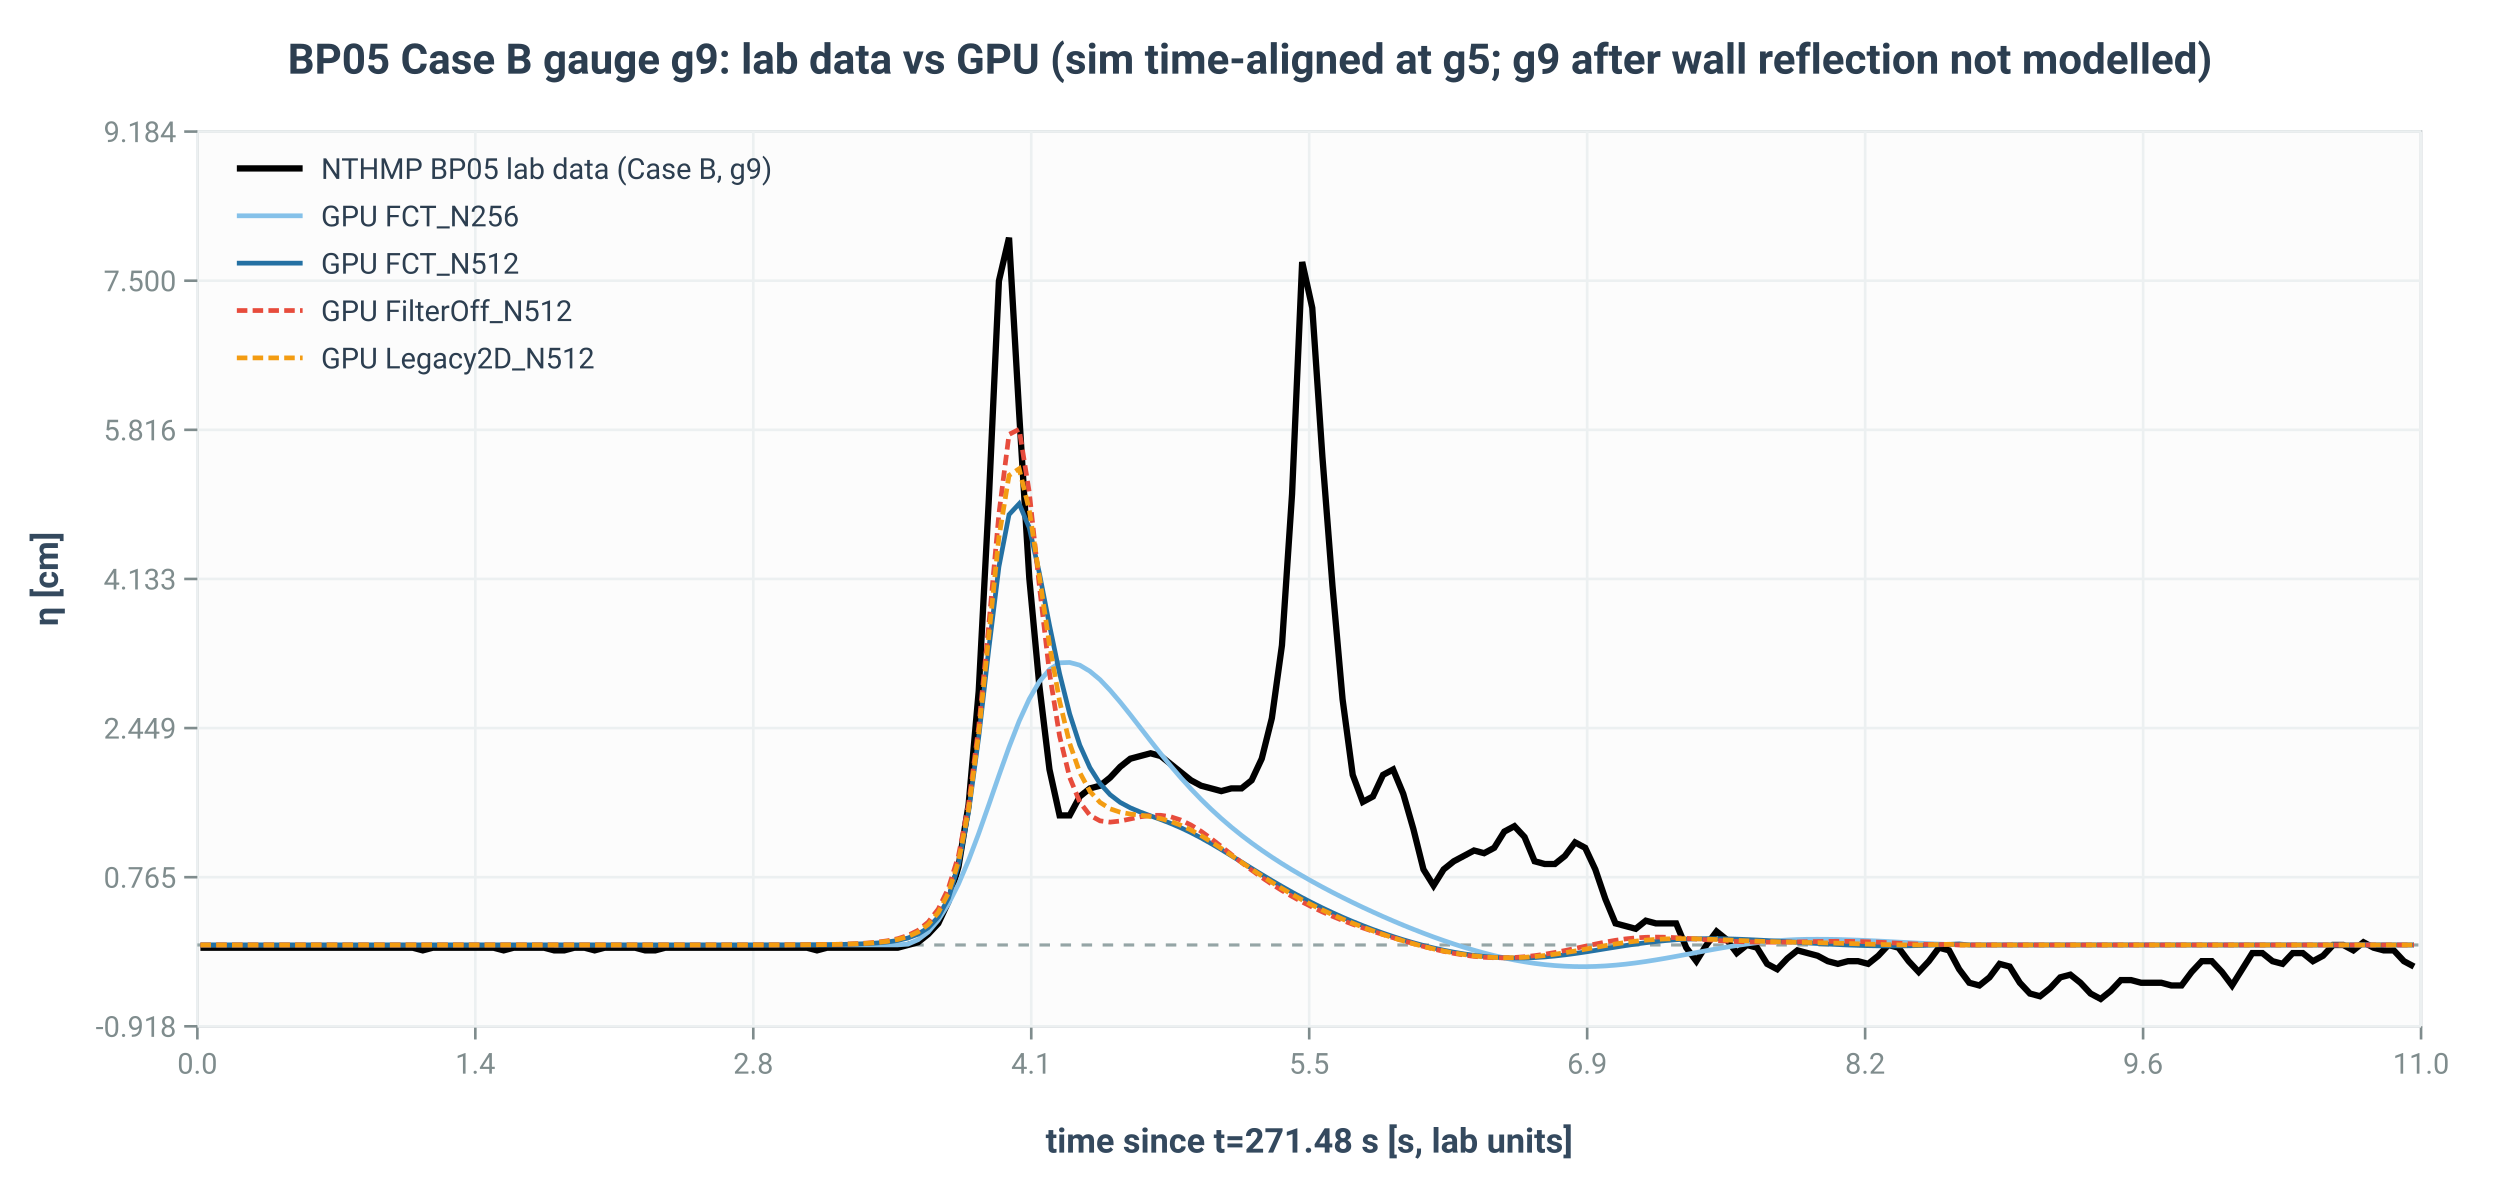
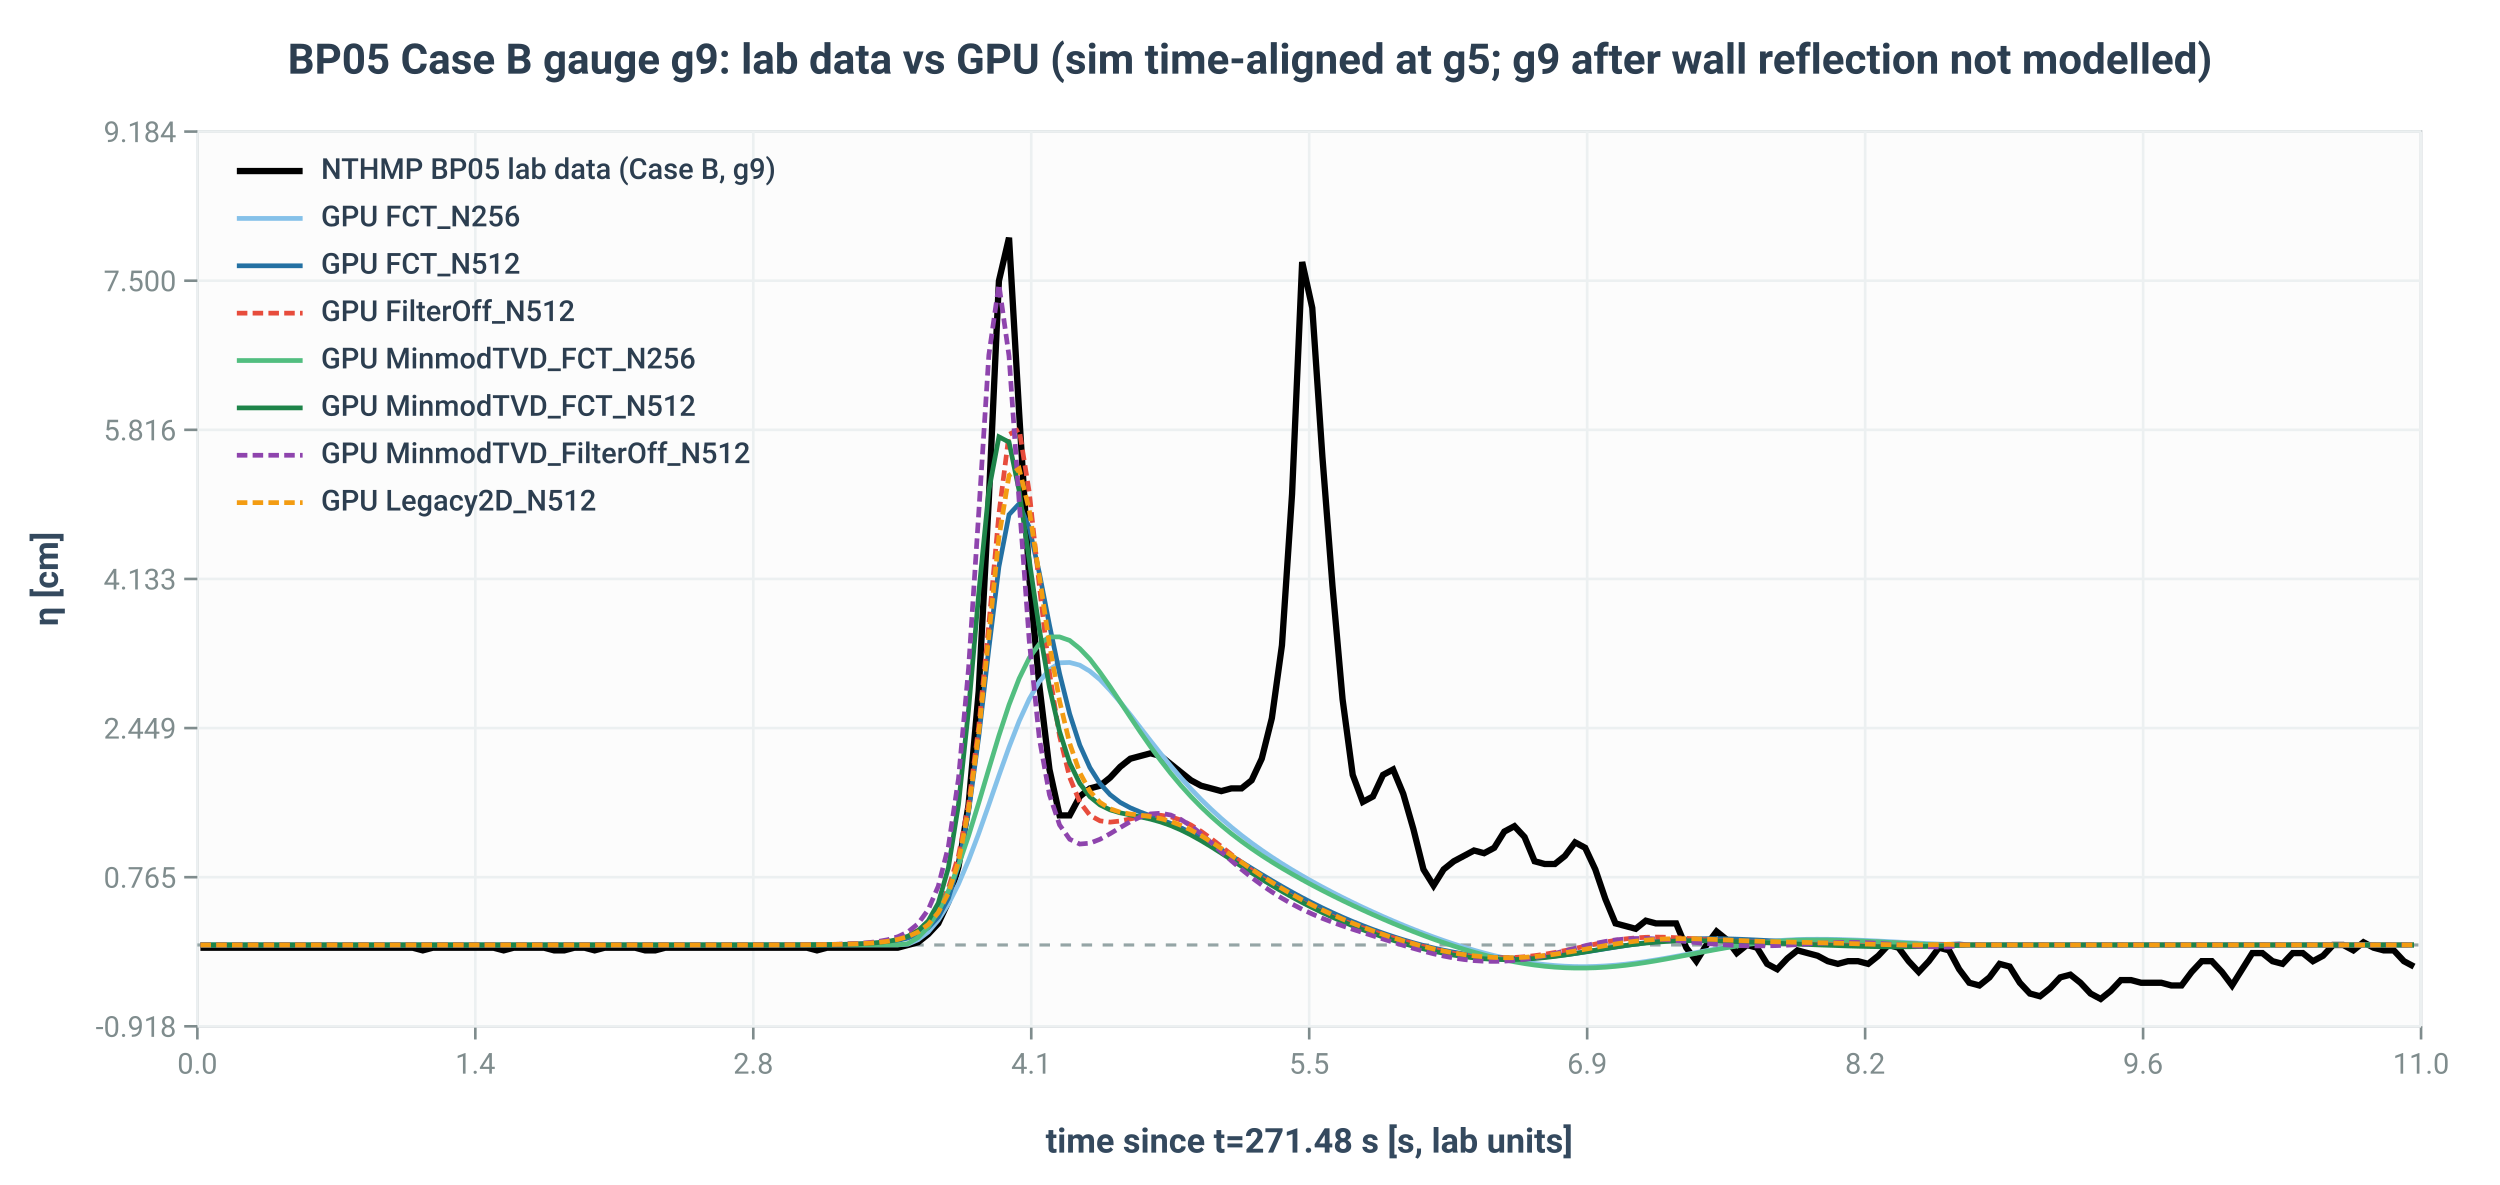
<svg xmlns="http://www.w3.org/2000/svg" viewBox="0 0 950 450" width="950" height="450" style="background-color: #ffffff; font-family: -apple-system, BlinkMacSystemFont, Segoe UI, Roboto, sans-serif;">
  <text x="475.0" y="28" text-anchor="middle" font-size="16" font-weight="bold" fill="#2c3e50">BP05 Case B gauge g9: lab data vs GPU (sim time-aligned at g5; g9 after wall reflection not modelled)</text>
  <rect x="75" y="50" width="845" height="340" fill="#fcfcfc" stroke="#bdc3c7" stroke-width="1" />
  <line x1="75.0" y1="50" x2="75.0" y2="390" stroke="#ecf0f1" stroke-width="1" />
  <line x1="75.0" y1="390" x2="75.0" y2="395" stroke="#7f8c8d" stroke-width="1" />
  <text x="75.0" y="408" text-anchor="middle" font-size="11" fill="#7f8c8d">0.0</text>
  <line x1="180.625" y1="50" x2="180.625" y2="390" stroke="#ecf0f1" stroke-width="1" />
  <line x1="180.625" y1="390" x2="180.625" y2="395" stroke="#7f8c8d" stroke-width="1" />
  <text x="180.625" y="408" text-anchor="middle" font-size="11" fill="#7f8c8d">1.4</text>
  <line x1="286.25" y1="50" x2="286.25" y2="390" stroke="#ecf0f1" stroke-width="1" />
  <line x1="286.25" y1="390" x2="286.25" y2="395" stroke="#7f8c8d" stroke-width="1" />
  <text x="286.25" y="408" text-anchor="middle" font-size="11" fill="#7f8c8d">2.8</text>
  <line x1="391.875" y1="50" x2="391.875" y2="390" stroke="#ecf0f1" stroke-width="1" />
  <line x1="391.875" y1="390" x2="391.875" y2="395" stroke="#7f8c8d" stroke-width="1" />
  <text x="391.875" y="408" text-anchor="middle" font-size="11" fill="#7f8c8d">4.1</text>
  <line x1="497.5" y1="50" x2="497.5" y2="390" stroke="#ecf0f1" stroke-width="1" />
  <line x1="497.5" y1="390" x2="497.5" y2="395" stroke="#7f8c8d" stroke-width="1" />
  <text x="497.5" y="408" text-anchor="middle" font-size="11" fill="#7f8c8d">5.5</text>
  <line x1="603.125" y1="50" x2="603.125" y2="390" stroke="#ecf0f1" stroke-width="1" />
  <line x1="603.125" y1="390" x2="603.125" y2="395" stroke="#7f8c8d" stroke-width="1" />
  <text x="603.125" y="408" text-anchor="middle" font-size="11" fill="#7f8c8d">6.9</text>
  <line x1="708.75" y1="50" x2="708.75" y2="390" stroke="#ecf0f1" stroke-width="1" />
  <line x1="708.75" y1="390" x2="708.75" y2="395" stroke="#7f8c8d" stroke-width="1" />
  <text x="708.75" y="408" text-anchor="middle" font-size="11" fill="#7f8c8d">8.2</text>
  <line x1="814.375" y1="50" x2="814.375" y2="390" stroke="#ecf0f1" stroke-width="1" />
  <line x1="814.375" y1="390" x2="814.375" y2="395" stroke="#7f8c8d" stroke-width="1" />
  <text x="814.375" y="408" text-anchor="middle" font-size="11" fill="#7f8c8d">9.6</text>
  <line x1="920.0" y1="50" x2="920.0" y2="390" stroke="#ecf0f1" stroke-width="1" />
  <line x1="920.0" y1="390" x2="920.0" y2="395" stroke="#7f8c8d" stroke-width="1" />
  <text x="920.0" y="408" text-anchor="middle" font-size="11" fill="#7f8c8d">11.0</text>
  <line x1="75" y1="390.0" x2="920" y2="390.0" stroke="#ecf0f1" stroke-width="1" />
  <line x1="70" y1="390.0" x2="75" y2="390.0" stroke="#7f8c8d" stroke-width="1" />
  <text x="67" y="394.0" text-anchor="end" font-size="11" fill="#7f8c8d">-0.918</text>
  <line x1="75" y1="333.333" x2="920" y2="333.333" stroke="#ecf0f1" stroke-width="1" />
  <line x1="70" y1="333.333" x2="75" y2="333.333" stroke="#7f8c8d" stroke-width="1" />
  <text x="67" y="337.333" text-anchor="end" font-size="11" fill="#7f8c8d">0.765</text>
  <line x1="75" y1="276.667" x2="920" y2="276.667" stroke="#ecf0f1" stroke-width="1" />
  <line x1="70" y1="276.667" x2="75" y2="276.667" stroke="#7f8c8d" stroke-width="1" />
  <text x="67" y="280.667" text-anchor="end" font-size="11" fill="#7f8c8d">2.449</text>
  <line x1="75" y1="220.0" x2="920" y2="220.0" stroke="#ecf0f1" stroke-width="1" />
  <line x1="70" y1="220.0" x2="75" y2="220.0" stroke="#7f8c8d" stroke-width="1" />
  <text x="67" y="224.0" text-anchor="end" font-size="11" fill="#7f8c8d">4.133</text>
  <line x1="75" y1="163.333" x2="920" y2="163.333" stroke="#ecf0f1" stroke-width="1" />
  <line x1="70" y1="163.333" x2="75" y2="163.333" stroke="#7f8c8d" stroke-width="1" />
  <text x="67" y="167.333" text-anchor="end" font-size="11" fill="#7f8c8d">5.816</text>
  <line x1="75" y1="106.667" x2="920" y2="106.667" stroke="#ecf0f1" stroke-width="1" />
  <line x1="70" y1="106.667" x2="75" y2="106.667" stroke="#7f8c8d" stroke-width="1" />
  <text x="67" y="110.667" text-anchor="end" font-size="11" fill="#7f8c8d">7.500</text>
  <line x1="75" y1="50.0" x2="920" y2="50.0" stroke="#ecf0f1" stroke-width="1" />
  <line x1="70" y1="50.0" x2="75" y2="50.0" stroke="#7f8c8d" stroke-width="1" />
  <text x="67" y="54.0" text-anchor="end" font-size="11" fill="#7f8c8d">9.184</text>
  <text x="497.5" y="438" text-anchor="middle" font-size="13" font-weight="bold" fill="#34495e">time since t=271.48 s [s, lab units]</text>
  <text x="22" y="220.0" text-anchor="middle" font-size="13" font-weight="bold" fill="#34495e" transform="rotate(-90 22 220.0)">η [cm]</text>
  <line x1="75" y1="359.091" x2="920" y2="359.091" stroke="#95a5a6" stroke-width="1.2" stroke-dasharray="4,4" />
  <path d="M 76.16 360.12 L 80.00 360.12 L 83.84 360.12 L 87.68 360.12 L 91.53 360.12 L 95.37 360.12 L 99.21 360.12 L 103.05 360.12 L 106.89 360.12 L 110.73 360.12 L 114.57 360.12 L 118.41 360.12 L 122.25 360.12 L 126.09 360.12 L 129.93 360.12 L 133.78 360.12 L 137.62 360.12 L 141.46 360.12 L 145.30 360.12 L 149.14 360.12 L 152.98 360.12 L 156.82 360.12 L 160.66 361.14 L 164.50 360.12 L 168.34 360.12 L 172.18 360.12 L 176.03 360.12 L 179.87 360.12 L 183.71 360.12 L 187.55 360.12 L 191.39 361.14 L 195.23 360.12 L 199.07 360.12 L 202.91 360.12 L 206.75 360.12 L 210.59 361.14 L 214.43 361.14 L 218.28 360.12 L 222.12 360.12 L 225.96 361.14 L 229.80 360.12 L 233.64 360.12 L 237.48 360.12 L 241.32 360.12 L 245.16 361.14 L 249.00 361.14 L 252.84 360.12 L 256.68 360.12 L 260.53 360.12 L 264.37 360.12 L 268.21 360.12 L 272.05 360.12 L 275.89 360.12 L 279.73 360.12 L 283.57 360.12 L 287.41 360.12 L 291.25 360.12 L 295.09 360.12 L 298.93 360.12 L 302.78 360.12 L 306.62 360.12 L 310.46 361.14 L 314.30 360.12 L 318.14 360.12 L 321.98 360.12 L 325.82 360.12 L 329.66 360.12 L 333.50 360.12 L 337.34 360.12 L 341.18 360.12 L 345.03 359.09 L 348.87 358.06 L 352.71 354.99 L 356.55 350.89 L 360.39 342.68 L 364.23 329.34 L 368.07 305.75 L 371.91 262.66 L 375.75 189.83 L 379.59 106.73 L 383.43 90.32 L 387.28 157.00 L 391.12 219.57 L 394.96 260.61 L 398.80 292.41 L 402.64 309.85 L 406.48 309.85 L 410.32 302.67 L 414.16 299.59 L 418.00 298.57 L 421.84 295.49 L 425.68 291.38 L 429.53 288.31 L 433.37 287.28 L 437.21 286.25 L 441.05 287.28 L 444.89 290.36 L 448.73 293.44 L 452.57 296.51 L 456.41 298.57 L 460.25 299.59 L 464.09 300.62 L 467.93 299.59 L 471.78 299.59 L 475.62 296.51 L 479.46 288.31 L 483.30 272.92 L 487.14 245.22 L 490.98 187.77 L 494.82 99.55 L 498.66 116.99 L 502.50 173.41 L 506.34 222.65 L 510.18 265.74 L 514.03 294.46 L 517.87 304.72 L 521.71 302.67 L 525.55 294.46 L 529.39 292.41 L 533.23 301.64 L 537.07 314.98 L 540.91 330.37 L 544.75 336.52 L 548.59 330.37 L 552.43 327.29 L 556.28 325.24 L 560.12 323.19 L 563.96 324.21 L 567.80 322.16 L 571.64 316.00 L 575.48 313.95 L 579.32 318.06 L 583.16 327.29 L 587.00 328.32 L 590.84 328.32 L 594.68 325.24 L 598.53 320.11 L 602.37 322.16 L 606.21 330.37 L 610.05 341.65 L 613.89 350.89 L 617.73 351.91 L 621.57 352.94 L 625.41 349.86 L 629.25 350.89 L 633.09 350.89 L 636.93 350.89 L 640.78 360.12 L 644.62 365.25 L 648.46 359.09 L 652.30 353.96 L 656.14 357.04 L 659.98 362.17 L 663.82 359.09 L 667.66 360.12 L 671.50 366.27 L 675.34 368.32 L 679.18 364.22 L 683.03 361.14 L 686.87 362.17 L 690.71 363.19 L 694.55 365.25 L 698.39 366.27 L 702.23 365.25 L 706.07 365.25 L 709.91 366.27 L 713.75 363.19 L 717.59 359.09 L 721.43 360.12 L 725.28 365.25 L 729.12 369.35 L 732.96 365.25 L 736.80 360.12 L 740.64 361.14 L 744.48 368.32 L 748.32 373.45 L 752.16 374.48 L 756.00 371.40 L 759.84 366.27 L 763.68 367.30 L 767.53 373.45 L 771.37 377.55 L 775.21 378.58 L 779.05 375.51 L 782.89 371.40 L 786.73 370.38 L 790.57 373.45 L 794.41 377.55 L 798.25 379.61 L 802.09 376.53 L 805.93 372.43 L 809.78 372.43 L 813.62 373.45 L 817.46 373.45 L 821.30 373.45 L 825.14 374.48 L 828.98 374.48 L 832.82 369.35 L 836.66 365.25 L 840.50 365.25 L 844.34 369.35 L 848.18 374.48 L 852.03 368.32 L 855.87 362.17 L 859.71 362.17 L 863.55 365.25 L 867.39 366.27 L 871.23 362.17 L 875.07 362.17 L 878.91 365.25 L 882.75 363.19 L 886.59 359.09 L 890.43 359.09 L 894.28 361.14 L 898.12 358.06 L 901.96 360.12 L 905.80 361.14 L 909.64 361.14 L 913.48 365.25 L 917.32 367.30" fill="none" stroke="#000000" stroke-width="2.4" />
-   <line x1="90" y1="64" x2="115" y2="64" stroke="#000000" stroke-width="2.4" />
-   <text x="122" y="68" font-size="11" fill="#2c3e50">NTHMP BP05 lab data (Case B, g9)</text>
+   <line x1="90" y1="65" x2="115" y2="65" stroke="#000000" stroke-width="2.4" />
+   <text x="122" y="68" font-size="11" font-weight="500" fill="#2c3e50">NTHMP BP05 lab data (Case B, g9)</text>
  <path d="M 76.16 359.09 L 80.00 359.09 L 83.84 359.09 L 87.68 359.09 L 91.53 359.09 L 95.37 359.09 L 99.21 359.09 L 103.05 359.09 L 106.89 359.09 L 110.73 359.09 L 114.57 359.09 L 118.41 359.09 L 122.25 359.09 L 126.09 359.09 L 129.93 359.09 L 133.78 359.09 L 137.62 359.09 L 141.46 359.09 L 145.30 359.09 L 149.14 359.09 L 152.98 359.09 L 156.82 359.09 L 160.66 359.09 L 164.50 359.09 L 168.34 359.09 L 172.18 359.09 L 176.03 359.09 L 179.87 359.09 L 183.71 359.09 L 187.55 359.09 L 191.39 359.09 L 195.23 359.09 L 199.07 359.09 L 202.91 359.09 L 206.75 359.09 L 210.59 359.09 L 214.43 359.09 L 218.28 359.09 L 222.12 359.09 L 225.96 359.09 L 229.80 359.09 L 233.64 359.09 L 237.48 359.09 L 241.32 359.09 L 245.16 359.09 L 249.00 359.09 L 252.84 359.09 L 256.68 359.09 L 260.53 359.09 L 264.37 359.09 L 268.21 359.09 L 272.05 359.09 L 275.89 359.09 L 279.73 359.09 L 283.57 359.09 L 287.41 359.09 L 291.25 359.09 L 295.09 359.08 L 298.93 359.08 L 302.78 359.07 L 306.62 359.07 L 310.46 359.06 L 314.30 359.06 L 318.14 359.05 L 321.98 359.05 L 325.82 359.05 L 329.66 359.05 L 333.50 359.05 L 337.34 359.05 L 341.18 359.05 L 345.03 358.77 L 348.87 357.09 L 352.71 354.15 L 356.55 349.62 L 360.39 343.53 L 364.23 335.91 L 368.07 326.88 L 371.91 316.72 L 375.75 305.80 L 379.59 294.69 L 383.43 283.92 L 387.28 274.02 L 391.12 265.62 L 394.96 259.00 L 398.80 254.45 L 402.64 251.86 L 406.48 251.74 L 410.32 252.77 L 414.16 255.07 L 418.00 258.26 L 421.84 262.31 L 425.68 266.80 L 429.53 271.62 L 433.37 276.58 L 437.21 281.53 L 441.05 286.39 L 444.89 291.07 L 448.73 295.55 L 452.57 299.79 L 456.41 303.78 L 460.25 307.52 L 464.09 311.03 L 467.93 314.33 L 471.78 317.43 L 475.62 320.34 L 479.46 323.09 L 483.30 325.70 L 487.14 328.18 L 490.98 330.54 L 494.82 332.80 L 498.66 334.98 L 502.50 337.08 L 506.34 339.10 L 510.18 341.05 L 514.03 342.95 L 517.87 344.79 L 521.71 346.56 L 525.55 348.29 L 529.39 349.95 L 533.23 351.57 L 537.07 353.12 L 540.91 354.61 L 544.75 356.05 L 548.59 357.41 L 552.43 358.71 L 556.28 359.94 L 560.12 361.08 L 563.96 362.15 L 567.80 363.13 L 571.64 364.01 L 575.48 364.80 L 579.32 365.49 L 583.16 366.08 L 587.00 366.55 L 590.84 366.91 L 594.68 367.16 L 598.53 367.30 L 602.37 367.33 L 606.21 367.24 L 610.05 367.05 L 613.89 366.76 L 617.73 366.38 L 621.57 365.91 L 625.41 365.37 L 629.25 364.76 L 633.09 364.11 L 636.93 363.41 L 640.78 362.70 L 644.62 361.97 L 648.46 361.26 L 652.30 360.56 L 656.14 359.90 L 659.98 359.28 L 663.82 358.73 L 667.66 358.23 L 671.50 357.81 L 675.34 357.47 L 679.18 357.21 L 683.03 357.03 L 686.87 356.93 L 690.71 356.92 L 694.55 356.94 L 698.39 357.00 L 702.23 357.12 L 706.07 357.25 L 709.91 357.42 L 713.75 357.60 L 717.59 357.80 L 721.43 358.00 L 725.28 358.20 L 729.12 358.40 L 732.96 358.58 L 736.80 358.75 L 740.64 358.91 L 744.48 359.04 L 748.32 359.09 L 752.16 359.09 L 756.00 359.09 L 759.84 359.09 L 763.68 359.09 L 767.53 359.09 L 771.37 359.09 L 775.21 359.09 L 779.05 359.09 L 782.89 359.09 L 786.73 359.09 L 790.57 359.09 L 794.41 359.09 L 798.25 359.09 L 802.09 359.09 L 805.93 359.09 L 809.78 359.09 L 813.62 359.09 L 817.46 359.09 L 821.30 359.09 L 825.14 359.09 L 828.98 359.09 L 832.82 359.09 L 836.66 359.09 L 840.50 359.09 L 844.34 359.09 L 848.18 359.09 L 852.03 359.09 L 855.87 359.09 L 859.71 359.09 L 863.55 359.09 L 867.39 359.09 L 871.23 359.09 L 875.07 359.09 L 878.91 359.09 L 882.75 359.09 L 886.59 359.09 L 890.43 359.09 L 894.28 359.09 L 898.12 359.09 L 901.96 359.09 L 905.80 359.09 L 909.64 359.09 L 913.48 359.09 L 917.32 359.09" fill="none" stroke="#85c1e9" stroke-width="1.8" />
-   <line x1="90" y1="82" x2="115" y2="82" stroke="#85c1e9" stroke-width="1.8" />
-   <text x="122" y="86" font-size="11" fill="#2c3e50">GPU FCT_N256</text>
+   <line x1="90" y1="83" x2="115" y2="83" stroke="#85c1e9" stroke-width="1.8" />
+   <text x="122" y="86" font-size="11" font-weight="500" fill="#2c3e50">GPU FCT_N256</text>
  <path d="M 76.16 359.09 L 80.00 359.09 L 83.84 359.09 L 87.68 359.09 L 91.53 359.09 L 95.37 359.09 L 99.21 359.09 L 103.05 359.09 L 106.89 359.09 L 110.73 359.09 L 114.57 359.09 L 118.41 359.09 L 122.25 359.09 L 126.09 359.09 L 129.93 359.09 L 133.78 359.09 L 137.62 359.09 L 141.46 359.09 L 145.30 359.09 L 149.14 359.09 L 152.98 359.09 L 156.82 359.09 L 160.66 359.09 L 164.50 359.09 L 168.34 359.09 L 172.18 359.09 L 176.03 359.09 L 179.87 359.09 L 183.71 359.09 L 187.55 359.09 L 191.39 359.09 L 195.23 359.09 L 199.07 359.09 L 202.91 359.09 L 206.75 359.09 L 210.59 359.09 L 214.43 359.09 L 218.28 359.09 L 222.12 359.09 L 225.96 359.09 L 229.80 359.09 L 233.64 359.09 L 237.48 359.09 L 241.32 359.09 L 245.16 359.09 L 249.00 359.09 L 252.84 359.09 L 256.68 359.09 L 260.53 359.09 L 264.37 359.09 L 268.21 359.09 L 272.05 359.09 L 275.89 359.09 L 279.73 359.08 L 283.57 359.08 L 287.41 359.08 L 291.25 359.07 L 295.09 359.06 L 298.93 359.05 L 302.78 359.04 L 306.62 359.02 L 310.46 359.00 L 314.30 358.96 L 318.14 358.91 L 321.98 358.83 L 325.82 358.72 L 329.66 358.56 L 333.50 358.31 L 337.34 357.94 L 341.18 357.36 L 345.03 356.45 L 348.87 354.97 L 352.71 352.54 L 356.55 348.43 L 360.39 341.33 L 364.23 328.68 L 368.07 308.46 L 371.91 280.12 L 375.75 246.57 L 379.59 215.38 L 383.43 195.55 L 387.28 191.42 L 391.12 200.53 L 394.96 217.80 L 398.80 237.55 L 402.64 255.94 L 406.48 271.29 L 410.32 283.15 L 414.16 291.69 L 418.00 297.76 L 421.84 301.98 L 425.68 304.92 L 429.53 306.98 L 433.37 308.60 L 437.21 310.02 L 441.05 311.41 L 444.89 312.91 L 448.73 314.56 L 452.57 316.40 L 456.41 318.41 L 460.25 320.57 L 464.09 322.84 L 467.93 325.19 L 471.78 327.57 L 475.62 329.96 L 479.46 332.31 L 483.30 334.62 L 487.14 336.86 L 490.98 339.03 L 494.82 341.11 L 498.66 343.10 L 502.50 345.01 L 506.34 346.82 L 510.18 348.55 L 514.03 350.19 L 517.87 351.74 L 521.71 353.21 L 525.55 354.59 L 529.39 355.89 L 533.23 357.11 L 537.07 358.24 L 540.91 359.28 L 544.75 360.23 L 548.59 361.08 L 552.43 361.83 L 556.28 362.48 L 560.12 363.03 L 563.96 363.46 L 567.80 363.77 L 571.64 363.97 L 575.48 364.06 L 579.32 364.02 L 583.16 363.88 L 587.00 363.63 L 590.84 363.28 L 594.68 362.84 L 598.53 362.33 L 602.37 361.76 L 606.21 361.16 L 610.05 360.53 L 613.89 359.91 L 617.73 359.31 L 621.57 358.74 L 625.41 358.23 L 629.25 357.78 L 633.09 357.40 L 636.93 357.10 L 640.78 356.88 L 644.62 356.74 L 648.46 356.69 L 652.30 356.70 L 656.14 356.76 L 659.98 356.88 L 663.82 357.03 L 667.66 357.21 L 671.50 357.41 L 675.34 357.62 L 679.18 357.85 L 683.03 358.08 L 686.87 358.31 L 690.71 358.53 L 694.55 358.74 L 698.39 358.93 L 702.23 359.10 L 706.07 359.24 L 709.91 359.35 L 713.75 359.42 L 717.59 359.46 L 721.43 359.45 L 725.28 359.40 L 729.12 359.32 L 732.96 359.19 L 736.80 359.04 L 740.64 358.86 L 744.48 358.67 L 748.32 359.09 L 752.16 359.09 L 756.00 359.09 L 759.84 359.09 L 763.68 359.09 L 767.53 359.09 L 771.37 359.09 L 775.21 359.09 L 779.05 359.09 L 782.89 359.09 L 786.73 359.09 L 790.57 359.09 L 794.41 359.09 L 798.25 359.09 L 802.09 359.09 L 805.93 359.09 L 809.78 359.09 L 813.62 359.09 L 817.46 359.09 L 821.30 359.09 L 825.14 359.09 L 828.98 359.09 L 832.82 359.09 L 836.66 359.09 L 840.50 359.09 L 844.34 359.09 L 848.18 359.09 L 852.03 359.09 L 855.87 359.09 L 859.71 359.09 L 863.55 359.09 L 867.39 359.09 L 871.23 359.09 L 875.07 359.09 L 878.91 359.09 L 882.75 359.09 L 886.59 359.09 L 890.43 359.09 L 894.28 359.09 L 898.12 359.09 L 901.96 359.09 L 905.80 359.09 L 909.64 359.09 L 913.48 359.09 L 917.32 359.09" fill="none" stroke="#2471a3" stroke-width="1.8" />
-   <line x1="90" y1="100" x2="115" y2="100" stroke="#2471a3" stroke-width="1.8" />
-   <text x="122" y="104" font-size="11" fill="#2c3e50">GPU FCT_N512</text>
-   <path d="M 76.16 359.09 L 80.00 359.09 L 83.84 359.09 L 87.68 359.09 L 91.53 359.09 L 95.37 359.09 L 99.21 359.09 L 103.05 359.09 L 106.89 359.09 L 110.73 359.09 L 114.57 359.09 L 118.41 359.09 L 122.25 359.09 L 126.09 359.09 L 129.93 359.09 L 133.78 359.09 L 137.62 359.09 L 141.46 359.09 L 145.30 359.09 L 149.14 359.09 L 152.98 359.09 L 156.82 359.09 L 160.66 359.09 L 164.50 359.09 L 168.34 359.09 L 172.18 359.09 L 176.03 359.09 L 179.87 359.09 L 183.71 359.09 L 187.55 359.09 L 191.39 359.09 L 195.23 359.09 L 199.07 359.09 L 202.91 359.09 L 206.75 359.09 L 210.59 359.09 L 214.43 359.09 L 218.28 359.09 L 222.12 359.09 L 225.96 359.09 L 229.80 359.09 L 233.64 359.09 L 237.48 359.09 L 241.32 359.09 L 245.16 359.09 L 249.00 359.09 L 252.84 359.09 L 256.68 359.09 L 260.53 359.09 L 264.37 359.09 L 268.21 359.09 L 272.05 359.09 L 275.89 359.08 L 279.73 359.08 L 283.57 359.08 L 287.41 359.07 L 291.25 359.06 L 295.09 359.05 L 298.93 359.04 L 302.78 359.02 L 306.62 359.00 L 310.46 358.96 L 314.30 358.91 L 318.14 358.84 L 321.98 358.73 L 325.82 358.58 L 329.66 358.35 L 333.50 358.01 L 337.34 357.49 L 341.18 356.70 L 345.03 355.46 L 348.87 353.54 L 352.71 350.42 L 356.55 345.45 L 360.39 337.55 L 364.23 325.15 L 368.07 305.48 L 371.91 276.25 L 375.75 237.49 L 379.59 195.25 L 383.43 165.07 L 387.28 163.13 L 391.12 187.06 L 394.96 222.61 L 398.80 255.72 L 402.64 279.72 L 406.48 295.42 L 410.32 304.79 L 414.16 309.81 L 418.00 311.92 L 421.84 312.41 L 425.68 311.99 L 429.53 311.19 L 433.37 310.37 L 437.21 309.84 L 441.05 309.81 L 444.89 310.38 L 448.73 311.62 L 452.57 313.51 L 456.41 315.90 L 460.25 318.67 L 464.09 321.66 L 467.93 324.72 L 471.78 327.75 L 475.62 330.65 L 479.46 333.41 L 483.30 335.99 L 487.14 338.40 L 490.98 340.64 L 494.82 342.74 L 498.66 344.69 L 502.50 346.50 L 506.34 348.19 L 510.18 349.76 L 514.03 351.22 L 517.87 352.59 L 521.71 353.89 L 525.55 355.13 L 529.39 356.33 L 533.23 357.48 L 537.07 358.59 L 540.91 359.65 L 544.75 360.63 L 548.59 361.51 L 552.43 362.28 L 556.28 362.92 L 560.12 363.42 L 563.96 363.77 L 567.80 363.95 L 571.64 363.97 L 575.48 363.84 L 579.32 363.57 L 583.16 363.15 L 587.00 362.61 L 590.84 361.95 L 594.68 361.21 L 598.53 360.40 L 602.37 359.57 L 606.21 358.75 L 610.05 357.99 L 613.89 357.32 L 617.73 356.78 L 621.57 356.40 L 625.41 356.17 L 629.25 356.09 L 633.09 356.15 L 636.93 356.32 L 640.78 356.56 L 644.62 356.83 L 648.46 357.11 L 652.30 357.38 L 656.14 357.60 L 659.98 357.78 L 663.82 357.91 L 667.66 357.99 L 671.50 358.03 L 675.34 358.02 L 679.18 357.98 L 683.03 357.92 L 686.87 357.85 L 690.71 357.78 L 694.55 357.72 L 698.39 357.70 L 702.23 357.71 L 706.07 357.77 L 709.91 357.88 L 713.75 358.03 L 717.59 358.22 L 721.43 358.42 L 725.28 358.62 L 729.12 358.78 L 732.96 358.89 L 736.80 358.93 L 740.64 358.89 L 744.48 359.09 L 748.32 359.09 L 752.16 359.09 L 756.00 359.09 L 759.84 359.09 L 763.68 359.09 L 767.53 359.09 L 771.37 359.09 L 775.21 359.09 L 779.05 359.09 L 782.89 359.09 L 786.73 359.09 L 790.57 359.09 L 794.41 359.09 L 798.25 359.09 L 802.09 359.09 L 805.93 359.09 L 809.78 359.09 L 813.62 359.09 L 817.46 359.09 L 821.30 359.09 L 825.14 359.09 L 828.98 359.09 L 832.82 359.09 L 836.66 359.09 L 840.50 359.09 L 844.34 359.09 L 848.18 359.09 L 852.03 359.09 L 855.87 359.09 L 859.71 359.09 L 863.55 359.09 L 867.39 359.09 L 871.23 359.09 L 875.07 359.09 L 878.91 359.09 L 882.75 359.09 L 886.59 359.09 L 890.43 359.09 L 894.28 359.09 L 898.12 359.09 L 901.96 359.09 L 905.80 359.09 L 909.64 359.09 L 913.48 359.09 L 917.32 359.09" fill="none" stroke="#e74c3c" stroke-width="1.8" stroke-dasharray="4,2" />
-   <line x1="90" y1="118" x2="115" y2="118" stroke="#e74c3c" stroke-width="1.8" stroke-dasharray="4,2" />
-   <text x="122" y="122" font-size="11" fill="#2c3e50">GPU FilterOff_N512</text>
+   <line x1="90" y1="101" x2="115" y2="101" stroke="#2471a3" stroke-width="1.8" />
+   <text x="122" y="104" font-size="11" font-weight="500" fill="#2c3e50">GPU FCT_N512</text>
+   <path d="M 76.16 359.09 L 80.00 359.09 L 83.84 359.09 L 87.68 359.09 L 91.53 359.09 L 95.37 359.09 L 99.21 359.09 L 103.05 359.09 L 106.89 359.09 L 110.73 359.09 L 114.57 359.09 L 118.41 359.09 L 122.25 359.09 L 126.09 359.09 L 129.93 359.09 L 133.78 359.09 L 137.62 359.09 L 141.46 359.09 L 145.30 359.09 L 149.14 359.09 L 152.98 359.09 L 156.82 359.09 L 160.66 359.09 L 164.50 359.09 L 168.34 359.09 L 172.18 359.09 L 176.03 359.09 L 179.87 359.09 L 183.71 359.09 L 187.55 359.09 L 191.39 359.09 L 195.23 359.09 L 199.07 359.09 L 202.91 359.09 L 206.75 359.09 L 210.59 359.09 L 214.43 359.09 L 218.28 359.09 L 222.12 359.09 L 225.96 359.09 L 229.80 359.09 L 233.64 359.09 L 237.48 359.09 L 241.32 359.09 L 245.16 359.09 L 249.00 359.09 L 252.84 359.09 L 256.68 359.09 L 260.53 359.09 L 264.37 359.09 L 268.21 359.09 L 272.05 359.09 L 275.89 359.08 L 279.73 359.08 L 283.57 359.08 L 287.41 359.07 L 291.25 359.06 L 295.09 359.05 L 298.93 359.04 L 302.78 359.02 L 306.62 359.00 L 310.46 358.96 L 314.30 358.91 L 318.14 358.84 L 321.98 358.73 L 325.82 358.58 L 329.66 358.35 L 333.50 358.01 L 337.34 357.49 L 341.18 356.70 L 345.03 355.46 L 348.87 353.54 L 352.71 350.42 L 356.55 345.45 L 360.39 337.55 L 364.23 325.15 L 368.07 305.48 L 371.91 276.25 L 375.75 237.49 L 379.59 195.25 L 383.43 165.07 L 387.28 163.13 L 391.12 187.07 L 394.96 222.61 L 398.80 255.72 L 402.64 279.72 L 406.48 295.42 L 410.32 304.79 L 414.16 309.81 L 418.00 311.92 L 421.84 312.41 L 425.68 311.99 L 429.53 311.19 L 433.37 310.37 L 437.21 309.84 L 441.05 309.81 L 444.89 310.38 L 448.73 311.62 L 452.57 313.51 L 456.41 315.90 L 460.25 318.67 L 464.09 321.66 L 467.93 324.72 L 471.78 327.75 L 475.62 330.65 L 479.46 333.41 L 483.30 335.99 L 487.14 338.40 L 490.98 340.64 L 494.82 342.74 L 498.66 344.69 L 502.50 346.50 L 506.34 348.19 L 510.18 349.76 L 514.03 351.22 L 517.87 352.59 L 521.71 353.89 L 525.55 355.13 L 529.39 356.33 L 533.23 357.48 L 537.07 358.59 L 540.91 359.65 L 544.75 360.63 L 548.59 361.51 L 552.43 362.28 L 556.28 362.92 L 560.12 363.42 L 563.96 363.77 L 567.80 363.95 L 571.64 363.97 L 575.48 363.84 L 579.32 363.57 L 583.16 363.15 L 587.00 362.61 L 590.84 361.95 L 594.68 361.21 L 598.53 360.40 L 602.37 359.57 L 606.21 358.75 L 610.05 357.99 L 613.89 357.32 L 617.73 356.78 L 621.57 356.40 L 625.41 356.17 L 629.25 356.09 L 633.09 356.15 L 636.93 356.32 L 640.78 356.56 L 644.62 356.83 L 648.46 357.11 L 652.30 357.38 L 656.14 357.60 L 659.98 357.78 L 663.82 357.91 L 667.66 357.99 L 671.50 358.03 L 675.34 358.02 L 679.18 357.98 L 683.03 357.92 L 686.87 357.85 L 690.71 357.78 L 694.55 357.72 L 698.39 357.70 L 702.23 357.71 L 706.07 357.77 L 709.91 357.88 L 713.75 358.03 L 717.59 358.22 L 721.43 358.42 L 725.28 358.62 L 729.12 358.78 L 732.96 358.89 L 736.80 358.93 L 740.64 358.89 L 744.48 359.09 L 748.32 359.09 L 752.16 359.09 L 756.00 359.09 L 759.84 359.09 L 763.68 359.09 L 767.53 359.09 L 771.37 359.09 L 775.21 359.09 L 779.05 359.09 L 782.89 359.09 L 786.73 359.09 L 790.57 359.09 L 794.41 359.09 L 798.25 359.09 L 802.09 359.09 L 805.93 359.09 L 809.78 359.09 L 813.62 359.09 L 817.46 359.09 L 821.30 359.09 L 825.14 359.09 L 828.98 359.09 L 832.82 359.09 L 836.66 359.09 L 840.50 359.09 L 844.34 359.09 L 848.18 359.09 L 852.03 359.09 L 855.87 359.09 L 859.71 359.09 L 863.55 359.09 L 867.39 359.09 L 871.23 359.09 L 875.07 359.09 L 878.91 359.09 L 882.75 359.09 L 886.59 359.09 L 890.43 359.09 L 894.28 359.09 L 898.12 359.09 L 901.96 359.09 L 905.80 359.09 L 909.64 359.09 L 913.48 359.09 L 917.32 359.09" fill="none" stroke="#e74c3c" stroke-width="1.8" stroke-dasharray="4,2" />
+   <line x1="90" y1="119" x2="115" y2="119" stroke="#e74c3c" stroke-width="1.8" stroke-dasharray="4,2" />
+   <text x="122" y="122" font-size="11" font-weight="500" fill="#2c3e50">GPU FilterOff_N512</text>
+   <path d="M 76.16 359.09 L 80.00 359.09 L 83.84 359.09 L 87.68 359.09 L 91.53 359.09 L 95.37 359.09 L 99.21 359.09 L 103.05 359.09 L 106.89 359.09 L 110.73 359.09 L 114.57 359.09 L 118.41 359.09 L 122.25 359.09 L 126.09 359.09 L 129.93 359.09 L 133.78 359.09 L 137.62 359.09 L 141.46 359.09 L 145.30 359.09 L 149.14 359.09 L 152.98 359.09 L 156.82 359.09 L 160.66 359.09 L 164.50 359.09 L 168.34 359.09 L 172.18 359.09 L 176.03 359.09 L 179.87 359.09 L 183.71 359.09 L 187.55 359.09 L 191.39 359.09 L 195.23 359.09 L 199.07 359.09 L 202.91 359.09 L 206.75 359.09 L 210.59 359.09 L 214.43 359.09 L 218.28 359.09 L 222.12 359.09 L 225.96 359.09 L 229.80 359.09 L 233.64 359.09 L 237.48 359.09 L 241.32 359.09 L 245.16 359.09 L 249.00 359.09 L 252.84 359.09 L 256.68 359.09 L 260.53 359.09 L 264.37 359.09 L 268.21 359.09 L 272.05 359.09 L 275.89 359.09 L 279.73 359.09 L 283.57 359.09 L 287.41 359.09 L 291.25 359.09 L 295.09 359.08 L 298.93 359.08 L 302.78 359.07 L 306.62 359.07 L 310.46 359.06 L 314.30 359.05 L 318.14 359.05 L 321.98 359.05 L 325.82 359.05 L 329.66 359.05 L 333.50 359.05 L 337.34 359.05 L 341.18 359.05 L 345.03 358.59 L 348.87 356.26 L 352.71 352.31 L 356.55 346.37 L 360.39 338.57 L 364.23 328.87 L 368.07 317.55 L 371.91 305.11 L 375.75 292.20 L 379.59 279.52 L 383.43 267.82 L 387.28 257.83 L 391.12 250.00 L 394.96 244.71 L 398.80 242.03 L 402.64 242.03 L 406.48 243.37 L 410.32 246.47 L 414.16 250.48 L 418.00 255.52 L 421.84 260.97 L 425.68 266.73 L 429.53 272.53 L 433.37 278.25 L 437.21 283.75 L 441.05 288.98 L 444.89 293.89 L 448.73 298.47 L 452.57 302.71 L 456.41 306.64 L 460.25 310.28 L 464.09 313.66 L 467.93 316.80 L 471.78 319.73 L 475.62 322.49 L 479.46 325.09 L 483.30 327.55 L 487.14 329.89 L 490.98 332.13 L 494.82 334.29 L 498.66 336.37 L 502.50 338.37 L 506.34 340.32 L 510.18 342.21 L 514.03 344.05 L 517.87 345.83 L 521.71 347.57 L 525.55 349.25 L 529.39 350.89 L 533.23 352.47 L 537.07 353.99 L 540.91 355.46 L 544.75 356.88 L 548.59 358.22 L 552.43 359.50 L 556.28 360.71 L 560.12 361.84 L 563.96 362.89 L 567.80 363.85 L 571.64 364.71 L 575.48 365.49 L 579.32 366.16 L 583.16 366.72 L 587.00 367.18 L 590.84 367.52 L 594.68 367.75 L 598.53 367.86 L 602.37 367.86 L 606.21 367.75 L 610.05 367.54 L 613.89 367.22 L 617.73 366.81 L 621.57 366.31 L 625.41 365.74 L 629.25 365.11 L 633.09 364.43 L 636.93 363.71 L 640.78 362.98 L 644.62 362.23 L 648.46 361.50 L 652.30 360.79 L 656.14 360.12 L 659.98 359.50 L 663.82 358.93 L 667.66 358.44 L 671.50 358.02 L 675.34 357.68 L 679.18 357.43 L 683.03 357.26 L 686.87 357.18 L 690.71 357.18 L 694.55 357.20 L 698.39 357.28 L 702.23 357.40 L 706.07 357.54 L 709.91 357.71 L 713.75 357.90 L 717.59 358.10 L 721.43 358.31 L 725.28 358.51 L 729.12 358.71 L 732.96 358.90 L 736.80 359.08 L 740.64 359.23 L 744.48 359.37 L 748.32 359.09 L 752.16 359.09 L 756.00 359.09 L 759.84 359.09 L 763.68 359.09 L 767.53 359.09 L 771.37 359.09 L 775.21 359.09 L 779.05 359.09 L 782.89 359.09 L 786.73 359.09 L 790.57 359.09 L 794.41 359.09 L 798.25 359.09 L 802.09 359.09 L 805.93 359.09 L 809.78 359.09 L 813.62 359.09 L 817.46 359.09 L 821.30 359.09 L 825.14 359.09 L 828.98 359.09 L 832.82 359.09 L 836.66 359.09 L 840.50 359.09 L 844.34 359.09 L 848.18 359.09 L 852.03 359.09 L 855.87 359.09 L 859.71 359.09 L 863.55 359.09 L 867.39 359.09 L 871.23 359.09 L 875.07 359.09 L 878.91 359.09 L 882.75 359.09 L 886.59 359.09 L 890.43 359.09 L 894.28 359.09 L 898.12 359.09 L 901.96 359.09 L 905.80 359.09 L 909.64 359.09 L 913.48 359.09 L 917.32 359.09" fill="none" stroke="#52be80" stroke-width="1.8" />
+   <line x1="90" y1="137" x2="115" y2="137" stroke="#52be80" stroke-width="1.8" />
+   <text x="122" y="140" font-size="11" font-weight="500" fill="#2c3e50">GPU MinmodTVD_FCT_N256</text>
+   <path d="M 76.16 359.09 L 80.00 359.09 L 83.84 359.09 L 87.68 359.09 L 91.53 359.09 L 95.37 359.09 L 99.21 359.09 L 103.05 359.09 L 106.89 359.09 L 110.73 359.09 L 114.57 359.09 L 118.41 359.09 L 122.25 359.09 L 126.09 359.09 L 129.93 359.09 L 133.78 359.09 L 137.62 359.09 L 141.46 359.09 L 145.30 359.09 L 149.14 359.09 L 152.98 359.09 L 156.82 359.09 L 160.66 359.09 L 164.50 359.09 L 168.34 359.09 L 172.18 359.09 L 176.03 359.09 L 179.87 359.09 L 183.71 359.09 L 187.55 359.09 L 191.39 359.09 L 195.23 359.09 L 199.07 359.09 L 202.91 359.09 L 206.75 359.09 L 210.59 359.09 L 214.43 359.09 L 218.28 359.09 L 222.12 359.09 L 225.96 359.09 L 229.80 359.09 L 233.64 359.09 L 237.48 359.09 L 241.32 359.09 L 245.16 359.09 L 249.00 359.09 L 252.84 359.09 L 256.68 359.09 L 260.53 359.09 L 264.37 359.09 L 268.21 359.09 L 272.05 359.09 L 275.89 359.09 L 279.73 359.08 L 283.57 359.08 L 287.41 359.08 L 291.25 359.07 L 295.09 359.06 L 298.93 359.06 L 302.78 359.04 L 306.62 359.02 L 310.46 359.00 L 314.30 358.96 L 318.14 358.90 L 321.98 358.82 L 325.82 358.70 L 329.66 358.51 L 333.50 358.21 L 337.34 357.75 L 341.18 357.00 L 345.03 355.75 L 348.87 353.66 L 352.71 349.98 L 356.55 343.17 L 360.39 329.72 L 364.23 305.70 L 368.07 269.52 L 371.91 225.65 L 375.75 186.40 L 379.59 166.00 L 383.43 168.00 L 387.28 186.48 L 391.12 212.90 L 394.96 239.16 L 398.80 261.20 L 402.64 277.99 L 406.48 289.90 L 410.32 297.71 L 414.16 302.75 L 418.00 305.87 L 421.84 307.75 L 425.68 308.88 L 429.53 309.68 L 433.37 310.42 L 437.21 311.27 L 441.05 312.35 L 444.89 313.72 L 448.73 315.38 L 452.57 317.30 L 456.41 319.44 L 460.25 321.76 L 464.09 324.20 L 467.93 326.69 L 471.78 329.20 L 475.62 331.68 L 479.46 334.10 L 483.30 336.45 L 487.14 338.72 L 490.98 340.88 L 494.82 342.94 L 498.66 344.90 L 502.50 346.77 L 506.34 348.54 L 510.18 350.21 L 514.03 351.80 L 517.87 353.30 L 521.71 354.72 L 525.55 356.06 L 529.39 357.31 L 533.23 358.49 L 537.07 359.57 L 540.91 360.56 L 544.75 361.46 L 548.59 362.25 L 552.43 362.95 L 556.28 363.53 L 560.12 363.99 L 563.96 364.33 L 567.80 364.56 L 571.64 364.66 L 575.48 364.63 L 579.32 364.49 L 583.16 364.24 L 587.00 363.88 L 590.84 363.43 L 594.68 362.91 L 598.53 362.33 L 602.37 361.71 L 606.21 361.08 L 610.05 360.45 L 613.89 359.85 L 617.73 359.29 L 621.57 358.79 L 625.41 358.37 L 629.25 358.03 L 633.09 357.76 L 636.93 357.58 L 640.78 357.48 L 644.62 357.47 L 648.46 357.50 L 652.30 357.58 L 656.14 357.68 L 659.98 357.81 L 663.82 357.96 L 667.66 358.11 L 671.50 358.27 L 675.34 358.43 L 679.18 358.59 L 683.03 358.74 L 686.87 358.90 L 690.71 359.05 L 694.55 359.19 L 698.39 359.33 L 702.23 359.46 L 706.07 359.57 L 709.91 359.67 L 713.75 359.74 L 717.59 359.78 L 721.43 359.79 L 725.28 359.77 L 729.12 359.72 L 732.96 359.63 L 736.80 359.51 L 740.64 359.37 L 744.48 359.21 L 748.32 359.09 L 752.16 359.09 L 756.00 359.09 L 759.84 359.09 L 763.68 359.09 L 767.53 359.09 L 771.37 359.09 L 775.21 359.09 L 779.05 359.09 L 782.89 359.09 L 786.73 359.09 L 790.57 359.09 L 794.41 359.09 L 798.25 359.09 L 802.09 359.09 L 805.93 359.09 L 809.78 359.09 L 813.62 359.09 L 817.46 359.09 L 821.30 359.09 L 825.14 359.09 L 828.98 359.09 L 832.82 359.09 L 836.66 359.09 L 840.50 359.09 L 844.34 359.09 L 848.18 359.09 L 852.03 359.09 L 855.87 359.09 L 859.71 359.09 L 863.55 359.09 L 867.39 359.09 L 871.23 359.09 L 875.07 359.09 L 878.91 359.09 L 882.75 359.09 L 886.59 359.09 L 890.43 359.09 L 894.28 359.09 L 898.12 359.09 L 901.96 359.09 L 905.80 359.09 L 909.64 359.09 L 913.48 359.09 L 917.32 359.09" fill="none" stroke="#1e8449" stroke-width="1.8" />
+   <line x1="90" y1="155" x2="115" y2="155" stroke="#1e8449" stroke-width="1.8" />
+   <text x="122" y="158" font-size="11" font-weight="500" fill="#2c3e50">GPU MinmodTVD_FCT_N512</text>
+   <path d="M 76.16 359.09 L 80.00 359.09 L 83.84 359.09 L 87.68 359.09 L 91.53 359.09 L 95.37 359.09 L 99.21 359.09 L 103.05 359.09 L 106.89 359.09 L 110.73 359.09 L 114.57 359.09 L 118.41 359.09 L 122.25 359.09 L 126.09 359.09 L 129.93 359.09 L 133.78 359.09 L 137.62 359.09 L 141.46 359.09 L 145.30 359.09 L 149.14 359.09 L 152.98 359.09 L 156.82 359.09 L 160.66 359.09 L 164.50 359.09 L 168.34 359.09 L 172.18 359.09 L 176.03 359.09 L 179.87 359.09 L 183.71 359.09 L 187.55 359.09 L 191.39 359.09 L 195.23 359.09 L 199.07 359.09 L 202.91 359.09 L 206.75 359.09 L 210.59 359.09 L 214.43 359.09 L 218.28 359.09 L 222.12 359.09 L 225.96 359.09 L 229.80 359.09 L 233.64 359.09 L 237.48 359.09 L 241.32 359.09 L 245.16 359.09 L 249.00 359.09 L 252.84 359.09 L 256.68 359.09 L 260.53 359.09 L 264.37 359.09 L 268.21 359.09 L 272.05 359.09 L 275.89 359.08 L 279.73 359.08 L 283.57 359.08 L 287.41 359.07 L 291.25 359.06 L 295.09 359.05 L 298.93 359.04 L 302.78 359.02 L 306.62 359.00 L 310.46 358.96 L 314.30 358.90 L 318.14 358.82 L 321.98 358.70 L 325.82 358.52 L 329.66 358.24 L 333.50 357.80 L 337.34 357.09 L 341.18 355.96 L 345.03 354.13 L 348.87 351.00 L 352.71 345.70 L 356.55 336.73 L 360.39 321.62 L 364.23 295.85 L 368.07 253.80 L 371.91 195.04 L 375.75 134.98 L 379.59 108.05 L 383.43 135.34 L 387.28 190.59 L 391.12 243.63 L 394.96 280.74 L 398.80 302.00 L 402.64 313.47 L 406.48 318.90 L 410.32 320.74 L 414.16 320.41 L 418.00 318.92 L 421.84 316.81 L 425.68 314.48 L 429.53 312.23 L 433.37 310.42 L 437.21 309.29 L 441.05 309.03 L 444.89 309.72 L 448.73 311.40 L 452.57 313.84 L 456.41 316.85 L 460.25 320.20 L 464.09 323.68 L 467.93 327.11 L 471.78 330.38 L 475.62 333.46 L 479.46 336.31 L 483.30 338.93 L 487.14 341.33 L 490.98 343.53 L 494.82 345.53 L 498.66 347.34 L 502.50 348.97 L 506.34 350.46 L 510.18 351.84 L 514.03 353.13 L 517.87 354.38 L 521.71 355.60 L 525.55 356.82 L 529.39 358.03 L 533.23 359.22 L 537.07 360.37 L 540.91 361.45 L 544.75 362.44 L 548.59 363.31 L 552.43 364.04 L 556.28 364.61 L 560.12 365.03 L 563.96 365.27 L 567.80 365.33 L 571.64 365.23 L 575.48 364.96 L 579.32 364.52 L 583.16 363.91 L 587.00 363.16 L 590.84 362.29 L 594.68 361.33 L 598.53 360.35 L 602.37 359.38 L 606.21 358.50 L 610.05 357.75 L 613.89 357.17 L 617.73 356.80 L 621.57 356.62 L 625.41 356.62 L 629.25 356.78 L 633.09 357.06 L 636.93 357.40 L 640.78 357.78 L 644.62 358.17 L 648.46 358.52 L 652.30 358.83 L 656.14 359.08 L 659.98 359.28 L 663.82 359.39 L 667.66 359.44 L 671.50 359.41 L 675.34 359.32 L 679.18 359.16 L 683.03 358.95 L 686.87 358.72 L 690.71 358.49 L 694.55 358.30 L 698.39 358.16 L 702.23 358.11 L 706.07 358.14 L 709.91 358.26 L 713.75 358.47 L 717.59 358.73 L 721.43 359.02 L 725.28 359.31 L 729.12 359.57 L 732.96 359.76 L 736.80 359.87 L 740.64 359.89 L 744.48 359.09 L 748.32 359.09 L 752.16 359.09 L 756.00 359.09 L 759.84 359.09 L 763.68 359.09 L 767.53 359.09 L 771.37 359.09 L 775.21 359.09 L 779.05 359.09 L 782.89 359.09 L 786.73 359.09 L 790.57 359.09 L 794.41 359.09 L 798.25 359.09 L 802.09 359.09 L 805.93 359.09 L 809.78 359.09 L 813.62 359.09 L 817.46 359.09 L 821.30 359.09 L 825.14 359.09 L 828.98 359.09 L 832.82 359.09 L 836.66 359.09 L 840.50 359.09 L 844.34 359.09 L 848.18 359.09 L 852.03 359.09 L 855.87 359.09 L 859.71 359.09 L 863.55 359.09 L 867.39 359.09 L 871.23 359.09 L 875.07 359.09 L 878.91 359.09 L 882.75 359.09 L 886.59 359.09 L 890.43 359.09 L 894.28 359.09 L 898.12 359.09 L 901.96 359.09 L 905.80 359.09 L 909.64 359.09 L 913.48 359.09 L 917.32 359.09" fill="none" stroke="#8e44ad" stroke-width="1.8" stroke-dasharray="4,2" />
+   <line x1="90" y1="173" x2="115" y2="173" stroke="#8e44ad" stroke-width="1.8" stroke-dasharray="4,2" />
+   <text x="122" y="176" font-size="11" font-weight="500" fill="#2c3e50">GPU MinmodTVD_FilterOff_N512</text>
  <path d="M 76.16 359.09 L 80.00 359.09 L 83.84 359.09 L 87.68 359.09 L 91.53 359.09 L 95.37 359.09 L 99.21 359.09 L 103.05 359.09 L 106.89 359.09 L 110.73 359.09 L 114.57 359.09 L 118.41 359.09 L 122.25 359.09 L 126.09 359.09 L 129.93 359.09 L 133.78 359.09 L 137.62 359.09 L 141.46 359.09 L 145.30 359.09 L 149.14 359.09 L 152.98 359.09 L 156.82 359.09 L 160.66 359.09 L 164.50 359.09 L 168.34 359.09 L 172.18 359.09 L 176.03 359.09 L 179.87 359.09 L 183.71 359.09 L 187.55 359.09 L 191.39 359.09 L 195.23 359.09 L 199.07 359.09 L 202.91 359.09 L 206.75 359.09 L 210.59 359.09 L 214.43 359.09 L 218.28 359.09 L 222.12 359.09 L 225.96 359.09 L 229.80 359.09 L 233.64 359.09 L 237.48 359.09 L 241.32 359.09 L 245.16 359.09 L 249.00 359.09 L 252.84 359.09 L 256.68 359.09 L 260.53 359.09 L 264.37 359.09 L 268.21 359.09 L 272.05 359.09 L 275.89 359.08 L 279.73 359.08 L 283.57 359.08 L 287.41 359.07 L 291.25 359.07 L 295.09 359.06 L 298.93 359.05 L 302.78 359.03 L 306.62 359.01 L 310.46 358.98 L 314.30 358.93 L 318.14 358.87 L 321.98 358.78 L 325.82 358.64 L 329.66 358.45 L 333.50 358.15 L 337.34 357.69 L 341.18 356.99 L 345.03 355.90 L 348.87 354.15 L 352.71 351.31 L 356.55 346.75 L 360.39 339.37 L 364.23 327.32 L 368.07 307.68 L 371.91 278.60 L 375.75 241.52 L 379.59 204.15 L 383.43 180.65 L 387.28 178.12 L 391.12 193.80 L 394.96 219.03 L 398.80 244.92 L 402.64 266.44 L 406.48 282.50 L 410.32 293.60 L 414.16 300.68 L 418.00 304.91 L 421.84 307.35 L 425.68 308.65 L 429.53 309.33 L 433.37 309.79 L 437.21 310.31 L 441.05 311.07 L 444.89 312.14 L 448.73 313.61 L 452.57 315.42 L 456.41 317.54 L 460.25 319.90 L 464.09 322.42 L 467.93 325.04 L 471.78 327.68 L 475.62 330.29 L 479.46 332.84 L 483.30 335.28 L 487.14 337.62 L 490.98 339.84 L 494.82 341.95 L 498.66 343.93 L 502.50 345.80 L 506.34 347.57 L 510.18 349.24 L 514.03 350.83 L 517.87 352.33 L 521.71 353.74 L 525.55 355.09 L 529.39 356.35 L 533.23 357.53 L 537.07 358.63 L 540.91 359.65 L 544.75 360.57 L 548.59 361.40 L 552.43 362.12 L 556.28 362.73 L 560.12 363.22 L 563.96 363.59 L 567.80 363.83 L 571.64 363.94 L 575.48 363.92 L 579.32 363.77 L 583.16 363.49 L 587.00 363.10 L 590.84 362.60 L 594.68 362.03 L 598.53 361.38 L 602.37 360.70 L 606.21 360.01 L 610.05 359.33 L 613.89 358.70 L 617.73 358.13 L 621.57 357.64 L 625.41 357.25 L 629.25 356.96 L 633.09 356.78 L 636.93 356.69 L 640.78 356.69 L 644.62 356.75 L 648.46 356.87 L 652.30 357.02 L 656.14 357.19 L 659.98 357.35 L 663.82 357.51 L 667.66 357.65 L 671.50 357.78 L 675.34 357.88 L 679.18 357.98 L 683.03 358.06 L 686.87 358.14 L 690.71 358.23 L 694.55 358.32 L 698.39 358.42 L 702.23 358.53 L 706.07 358.65 L 709.91 358.77 L 713.75 358.88 L 717.59 358.98 L 721.43 359.05 L 725.28 359.09 L 729.12 359.09 L 732.96 359.04 L 736.80 358.95 L 740.64 358.82 L 744.48 359.09 L 748.32 359.09 L 752.16 359.09 L 756.00 359.09 L 759.84 359.09 L 763.68 359.09 L 767.53 359.09 L 771.37 359.09 L 775.21 359.09 L 779.05 359.09 L 782.89 359.09 L 786.73 359.09 L 790.57 359.09 L 794.41 359.09 L 798.25 359.09 L 802.09 359.09 L 805.93 359.09 L 809.78 359.09 L 813.62 359.09 L 817.46 359.09 L 821.30 359.09 L 825.14 359.09 L 828.98 359.09 L 832.82 359.09 L 836.66 359.09 L 840.50 359.09 L 844.34 359.09 L 848.18 359.09 L 852.03 359.09 L 855.87 359.09 L 859.71 359.09 L 863.55 359.09 L 867.39 359.09 L 871.23 359.09 L 875.07 359.09 L 878.91 359.09 L 882.75 359.09 L 886.59 359.09 L 890.43 359.09 L 894.28 359.09 L 898.12 359.09 L 901.96 359.09 L 905.80 359.09 L 909.64 359.09 L 913.48 359.09 L 917.32 359.09" fill="none" stroke="#f39c12" stroke-width="1.8" stroke-dasharray="4,2" />
-   <line x1="90" y1="136" x2="115" y2="136" stroke="#f39c12" stroke-width="1.8" stroke-dasharray="4,2" />
-   <text x="122" y="140" font-size="11" fill="#2c3e50">GPU Legacy2D_N512</text>
+   <line x1="90" y1="191" x2="115" y2="191" stroke="#f39c12" stroke-width="1.8" stroke-dasharray="4,2" />
+   <text x="122" y="194" font-size="11" font-weight="500" fill="#2c3e50">GPU Legacy2D_N512</text>
</svg>
